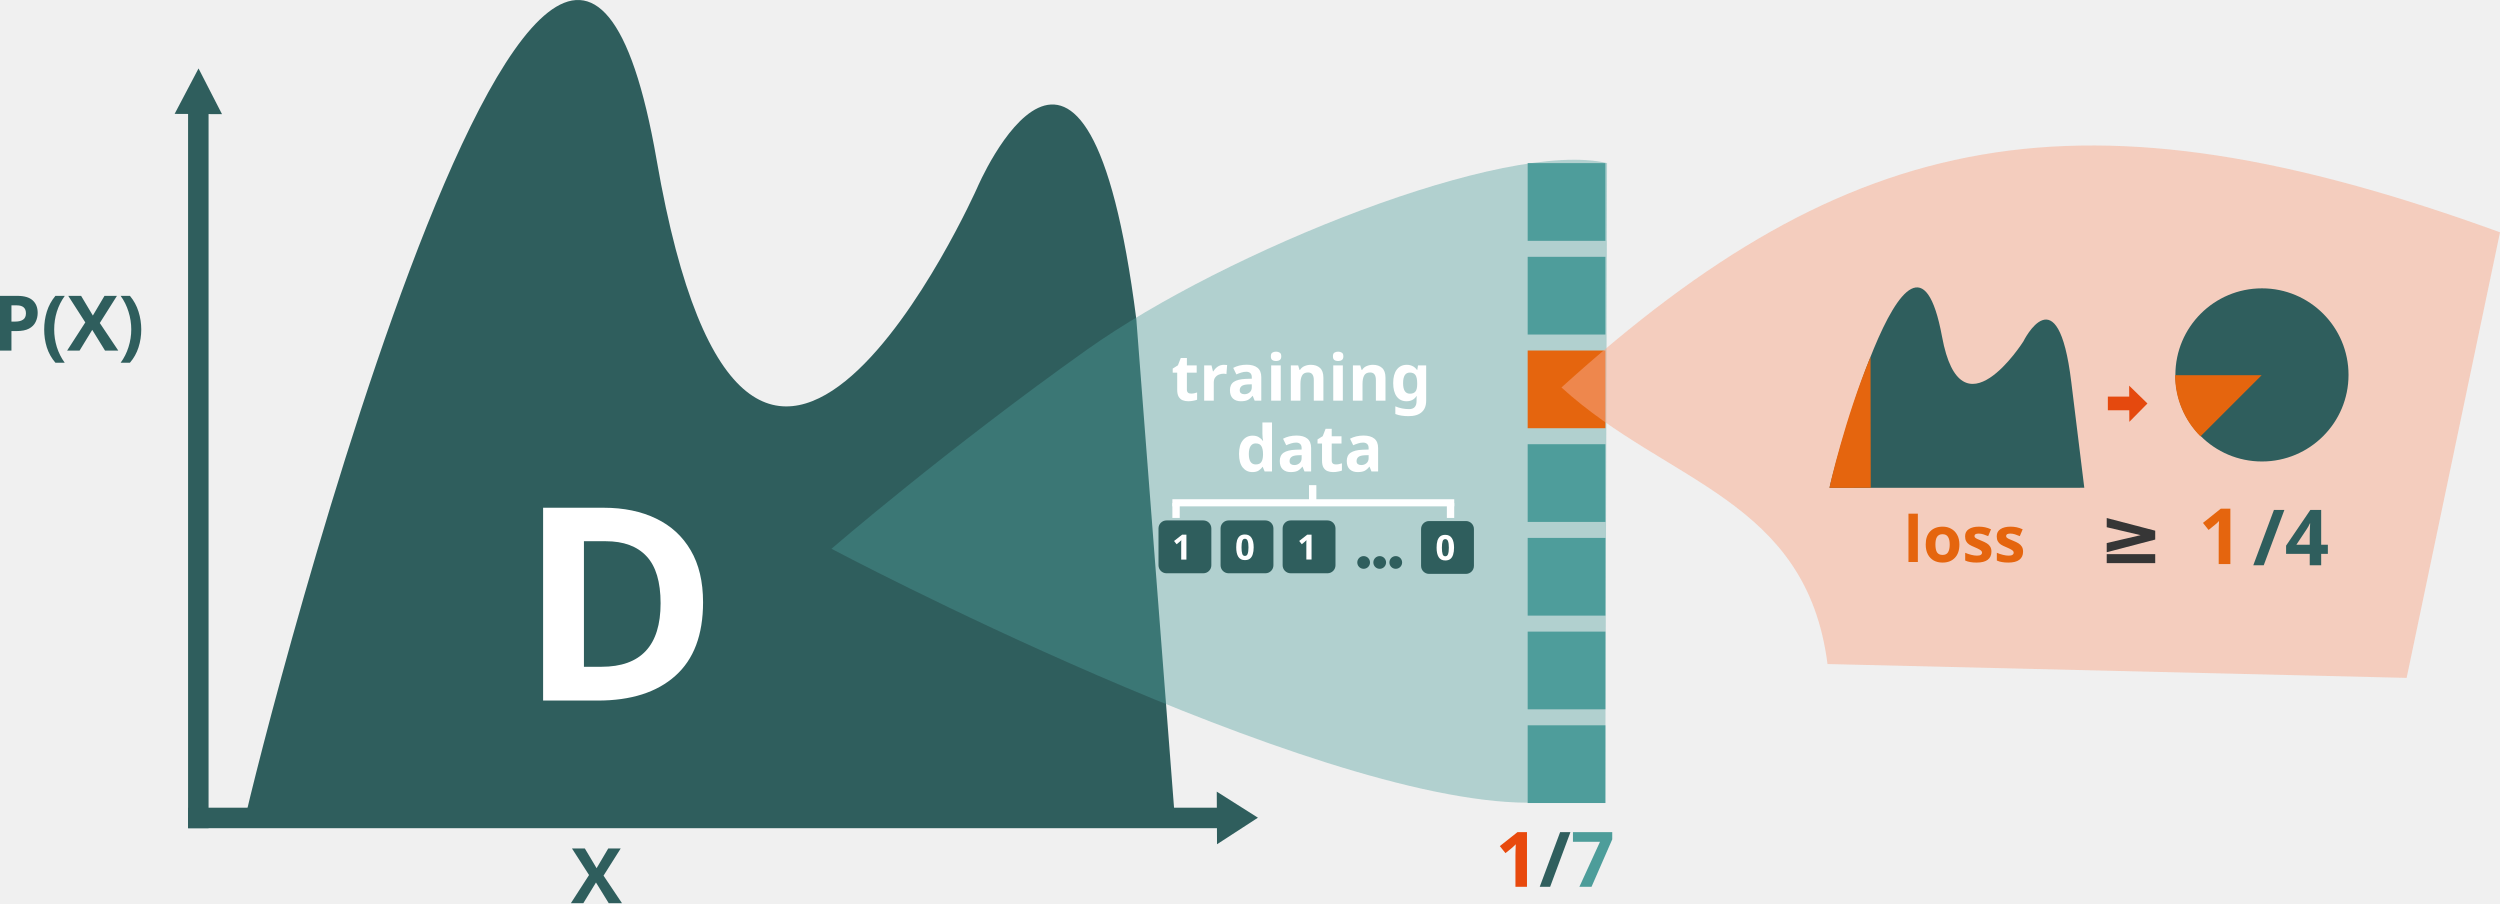
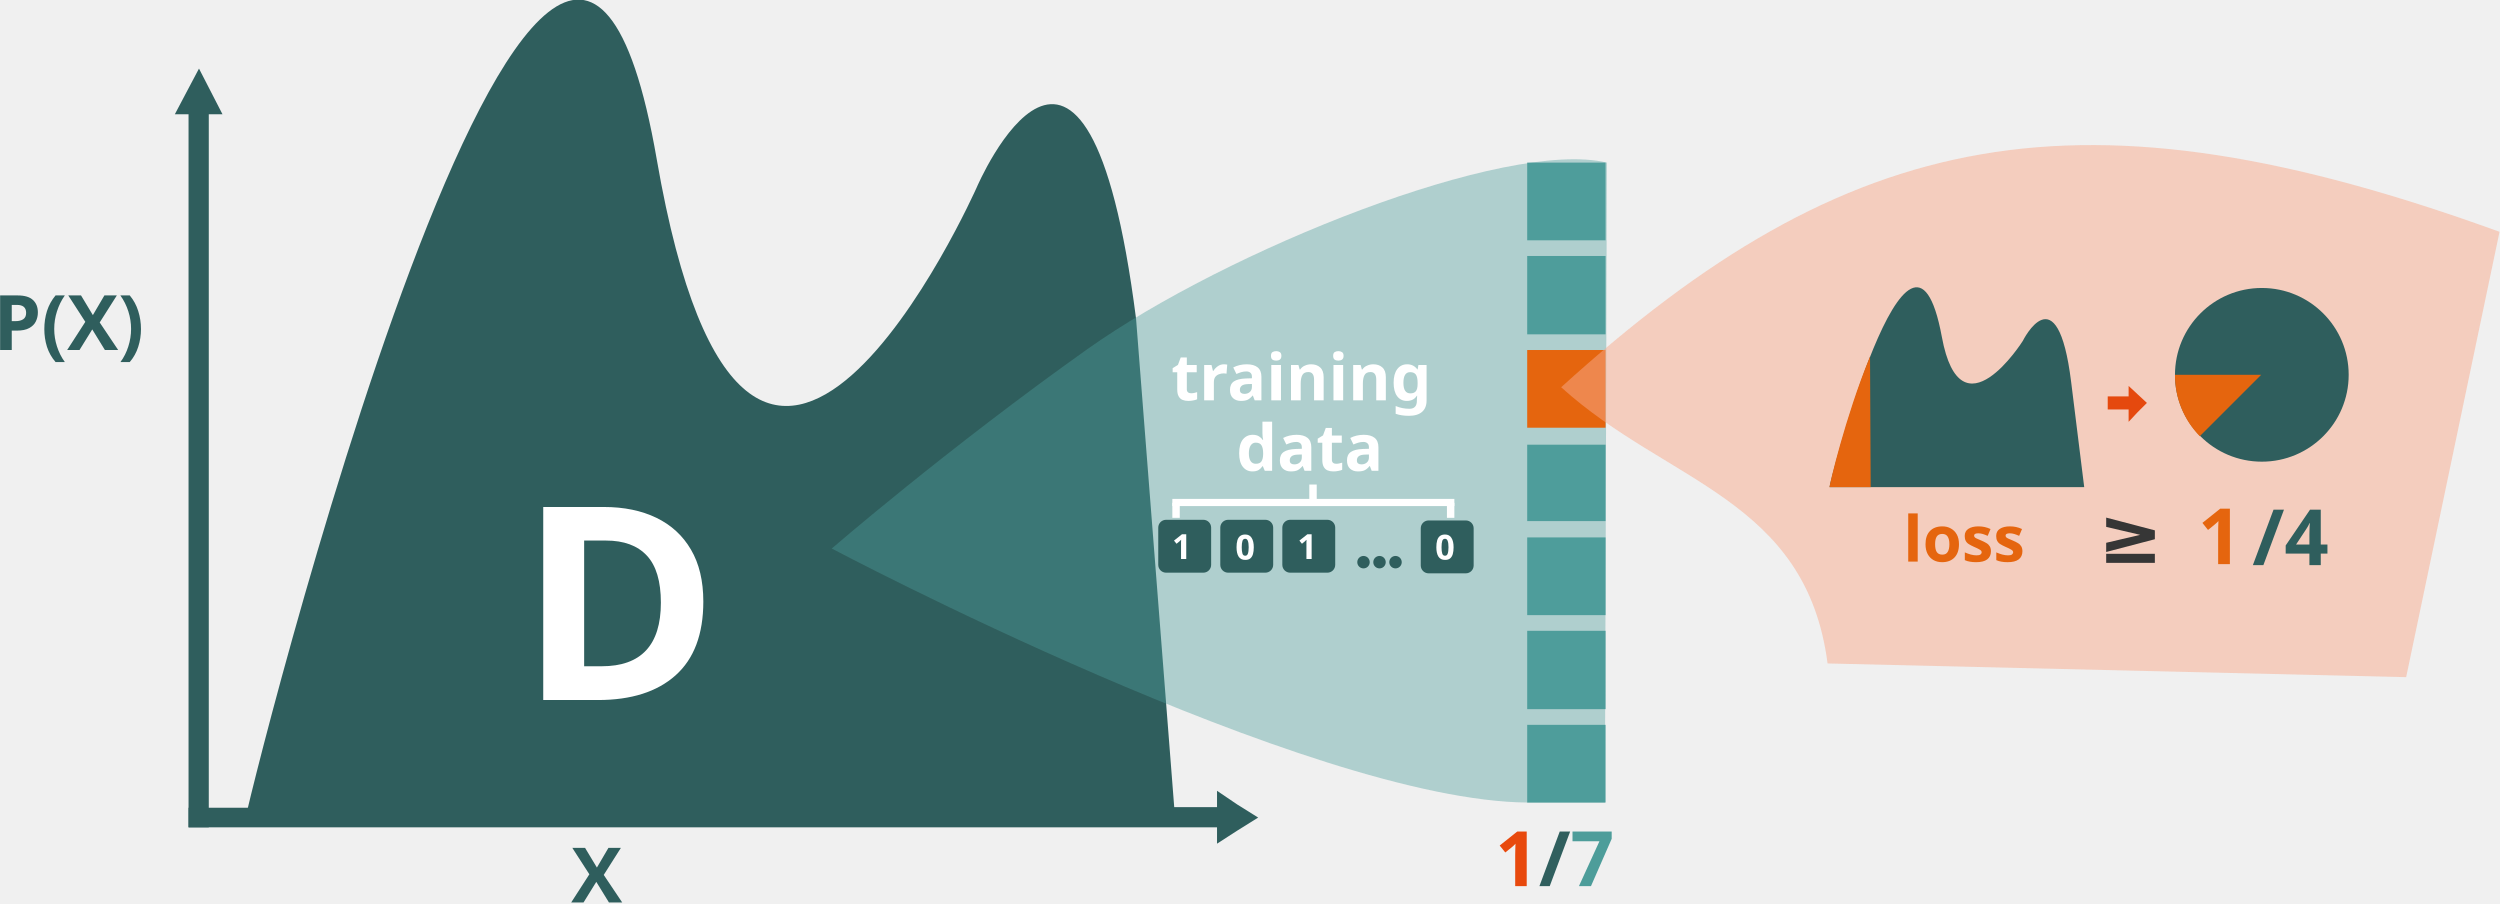
- <svg xmlns="http://www.w3.org/2000/svg" viewBox="0 0 382.682 138.256" height="522.541" width="1446.355">
-   <g transform="translate(264.49 -543.876)">
-     <path d="M-227.2 670.318c-.539.041 47.364-193.257 63.228-101.933 14.292 82.273 49.057 4.253 49.057 4.253s16.76-39.334 24.363 20.08l5.831 75.517-119.463 2.253zm-8.502-109.845h3.138V670.65h-3.138z" fill="#2f5e5d" />
-     <path d="M-230.506 561.352l-3.627-.021-3.628-.022 1.83-3.478 1.831-3.477 1.797 3.499z" fill="#2f5e5d" />
-     <text y="597.542" x="-265.567" style="line-height:1.25;-inkscape-font-specification:'sans-serif Bold'" font-weight="700" font-size="11.739" font-family="sans-serif" letter-spacing="0" word-spacing="0" fill="#2f5e5d" stroke-width=".293">
-       <tspan style="-inkscape-font-specification:'sans-serif Bold'" y="597.542" x="-265.567">P(X)</tspan>
+ <svg xmlns="http://www.w3.org/2000/svg" viewBox="0 0 382.7 138.3" height="522.5" width="1446.4">
+   <g transform="translate(264.5 -543.9)">
+     <path d="M-227.2 670.3c-.5 0 47.4-193.2 63.2-102 14.3 82.4 49 4.3 49 4.3s16.8-39.3 24.4 20.1l5.9 75.5-119.5 2.3zm-8.5-109.8h3.1v110.1h-3.1z" fill="#2f5e5d" />
+     <path d="M-230.5 561.4h-7.3l1.9-3.6 1.8-3.4 1.8 3.5z" fill="#2f5e5d" />
+     <text y="597.5" x="-265.6" style="line-height:1.25;-inkscape-font-specification:'sans-serif Bold'" font-weight="700" font-size="11.7" font-family="sans-serif" letter-spacing="0" word-spacing="0" fill="#2f5e5d" stroke-width=".3">
+       <tspan style="-inkscape-font-specification:'sans-serif Bold'" y="597.5" x="-265.6">P(X)</tspan>
    </text>
-     <text style="line-height:1.25;-inkscape-font-specification:'sans-serif Bold'" x="-177.107" y="682.131" font-weight="700" font-size="11.739" font-family="sans-serif" letter-spacing="0" word-spacing="0" fill="#2f5e5d" stroke-width=".293">
-       <tspan x="-177.107" y="682.131" style="-inkscape-font-specification:'sans-serif Bold'">X</tspan>
+     <text style="line-height:1.25;-inkscape-font-specification:'sans-serif Bold'" x="-177.1" y="682.1" font-weight="700" font-size="11.7" font-family="sans-serif" letter-spacing="0" word-spacing="0" fill="#2f5e5d" stroke-width=".3">
+       <tspan x="-177.1" y="682.1" style="-inkscape-font-specification:'sans-serif Bold'">X</tspan>
    </text>
-     <text y="651.112" x="-185.075" style="line-height:1.25;-inkscape-font-specification:'Ubuntu Condensed, Bold'" font-weight="700" font-size="41.35" font-family="Ubuntu Condensed" letter-spacing="0" word-spacing="0" fill="#fff" stroke-width="1.034">
-       <tspan style="-inkscape-font-specification:'sans-serif Bold'" y="651.112" x="-185.075" font-family="sans-serif">D</tspan>
+     <text y="651.1" x="-185.1" style="line-height:1.25;-inkscape-font-specification:'Ubuntu Condensed, Bold'" font-weight="700" font-size="41.4" font-family="Ubuntu Condensed" letter-spacing="0" word-spacing="0" fill="#fff">
+       <tspan style="-inkscape-font-specification:'sans-serif Bold'" y="651.1" x="-185.1" font-family="sans-serif">D</tspan>
    </text>
-     <path fill="#2f5e5d" d="M-76.17 667.512v3.138h-159.533v-3.138z" />
-     <path d="M-78.237 665.052l.02 4.029.019 4.028 3.131-2.033 3.132-2.033-3.151-1.995z" fill="#2f5e5d" />
-     <path d="M-18.491 568.838c-15.527-3.696-58.238 13.389-79.599 28.552-21.36 15.163-39.127 30.488-39.127 30.488s73.118 38.75 106.586 38.873l11.862.044" opacity=".388" fill="#4e9d9b" />
-     <text style="line-height:1.05;-inkscape-font-specification:'Ubuntu Condensed, Bold';text-align:center" x="-64.03" y="605.206" font-weight="700" font-size="9.878" font-family="Ubuntu Condensed" letter-spacing="0" word-spacing="0" text-anchor="middle" fill="#fff" stroke-width=".793">
-       <tspan x="-64.03" y="605.206" style="-inkscape-font-specification:'sans-serif Bold';text-align:center" font-family="sans-serif">training</tspan>
-       <tspan x="-64.03" y="616.049" style="-inkscape-font-specification:'sans-serif Bold';text-align:center" font-family="sans-serif">data</tspan>
+     <path fill="#2f5e5d" d="M-76.2 667.5v3.1h-159.5v-3z" />
+     <path d="M-78.2 665v8.1l3.1-2 3.2-2-3.2-2z" fill="#2f5e5d" />
+     <path d="M-18.5 568.8c-15.5-3.7-58.2 13.4-79.6 28.6-21.4 15.2-39.1 30.5-39.1 30.5s73.1 38.7 106.6 38.9h11.8" opacity=".4" fill="#4e9d9b" />
+     <text style="line-height:1.05;-inkscape-font-specification:'Ubuntu Condensed, Bold';text-align:center" x="-64" y="605.2" font-weight="700" font-size="9.9" font-family="Ubuntu Condensed" letter-spacing="0" word-spacing="0" text-anchor="middle" fill="#fff" stroke-width=".8">
+       <tspan x="-64" y="605.2" style="-inkscape-font-specification:'sans-serif Bold';text-align:center" font-family="sans-serif">training</tspan>
+       <tspan x="-64" y="616" style="-inkscape-font-specification:'sans-serif Bold';text-align:center" font-family="sans-serif">data</tspan>
    </text>
-     <rect width="8.09" height="8.09" x="-46.962" y="623.633" ry="1.224" rx="1.224" fill="#2f5e5d" />
-     <rect ry="1.224" y="623.539" x="-87.156" height="8.09" width="8.09" rx="1.224" fill="#2f5e5d" />
-     <rect ry="1.224" y="623.539" x="-77.654" height="8.09" width="8.09" rx="1.224" fill="#2f5e5d" />
-     <rect ry="1.224" y="623.539" x="-68.153" height="8.09" width="8.09" rx="1.224" fill="#2f5e5d" />
-     <g transform="translate(-159.799 -314.57) scale(1.36167)" fill="#2f5e5d">
-       <circle r=".715" cy="693.665" cx="76.41" />
-       <circle cx="78.216" cy="693.665" r=".715" />
-       <circle cx="80.021" cy="693.665" r=".715" />
+     <rect width="8.1" height="8.1" x="-47" y="623.6" ry="1.2" rx="1.2" fill="#2f5e5d" />
+     <rect ry="1.2" y="623.5" x="-87.2" height="8.1" width="8.1" rx="1.2" fill="#2f5e5d" />
+     <rect ry="1.2" y="623.5" x="-77.7" height="8.1" width="8.1" rx="1.2" fill="#2f5e5d" />
+     <rect ry="1.2" y="623.5" x="-68.2" height="8.1" width="8.1" rx="1.2" fill="#2f5e5d" />
+     <g transform="translate(-159.8 -314.6) scale(1.36167)" fill="#2f5e5d">
+       <circle r=".7" cy="693.7" cx="76.4" />
+       <circle cx="78.2" cy="693.7" r=".7" />
+       <circle cx="80" cy="693.7" r=".7" />
    </g>
-     <text y="629.565" x="-75.445" style="line-height:1.25;-inkscape-font-specification:'sans-serif Bold'" font-weight="700" font-size="5.339" font-family="sans-serif" letter-spacing="0" word-spacing="0" fill="#fff" stroke-width=".154">
-       <tspan style="-inkscape-font-specification:'sans-serif Bold'" y="629.565" x="-75.445">0</tspan>
+     <text y="629.6" x="-75.4" style="line-height:1.25;-inkscape-font-specification:'sans-serif Bold'" font-weight="700" font-size="5.3" font-family="sans-serif" letter-spacing="0" word-spacing="0" fill="#fff" stroke-width=".2">
+       <tspan style="-inkscape-font-specification:'sans-serif Bold'" y="629.6" x="-75.4">0</tspan>
    </text>
-     <text style="line-height:1.25;-inkscape-font-specification:'sans-serif Bold'" x="-85.085" y="629.53" font-weight="700" font-size="5.339" font-family="sans-serif" letter-spacing="0" word-spacing="0" fill="#fff" stroke-width=".154">
-       <tspan x="-85.085" y="629.53" style="-inkscape-font-specification:'sans-serif Bold'">1</tspan>
+     <text style="line-height:1.25;-inkscape-font-specification:'sans-serif Bold'" x="-85.1" y="629.5" font-weight="700" font-size="5.3" font-family="sans-serif" letter-spacing="0" word-spacing="0" fill="#fff" stroke-width=".2">
+       <tspan x="-85.1" y="629.5" style="-inkscape-font-specification:'sans-serif Bold'">1</tspan>
    </text>
-     <text y="629.527" x="-65.931" style="line-height:1.25;-inkscape-font-specification:'sans-serif Bold'" font-weight="700" font-size="5.339" font-family="sans-serif" letter-spacing="0" word-spacing="0" fill="#fff" stroke-width=".154">
-       <tspan style="-inkscape-font-specification:'sans-serif Bold'" y="629.527" x="-65.931">1</tspan>
+     <text y="629.5" x="-65.9" style="line-height:1.25;-inkscape-font-specification:'sans-serif Bold'" font-weight="700" font-size="5.3" font-family="sans-serif" letter-spacing="0" word-spacing="0" fill="#fff" stroke-width=".2">
+       <tspan style="-inkscape-font-specification:'sans-serif Bold'" y="629.5" x="-65.9">1</tspan>
    </text>
-     <text style="line-height:1.25;-inkscape-font-specification:'sans-serif Bold'" x="-44.774" y="629.621" font-weight="700" font-size="5.339" font-family="sans-serif" letter-spacing="0" word-spacing="0" fill="#fff" stroke-width=".154">
-       <tspan x="-44.774" y="629.621" style="-inkscape-font-specification:'sans-serif Bold'">0</tspan>
+     <text style="line-height:1.25;-inkscape-font-specification:'sans-serif Bold'" x="-44.8" y="629.6" font-weight="700" font-size="5.3" font-family="sans-serif" letter-spacing="0" word-spacing="0" fill="#fff" stroke-width=".2">
+       <tspan x="-44.8" y="629.6" style="-inkscape-font-specification:'sans-serif Bold'">0</tspan>
    </text>
-     <g transform="matrix(1.0332 0 0 1 3.37 0)" fill="#fff">
-       <rect rx="0" ry="0" y="620.296" x="-85.56" height="1.089" width="41.76" />
-       <rect width="2.276" height="1.089" x="-623.158" y="-85.56" ry="0" rx="0" transform="rotate(-90)" />
-       <rect transform="rotate(-90)" rx="0" ry="0" y="-44.894" x="-623.158" height="1.089" width="2.276" />
-       <rect width="2.276" height="1.089" x="-620.415" y="-65.319" ry="0" rx="0" transform="rotate(-90)" />
+     <g transform="matrix(1.0332 0 0 1 3.4 0)" fill="#fff">
+       <rect rx="0" ry="0" y="620.3" x="-85.6" height="1.1" width="41.8" />
+       <rect width="2.3" height="1.1" x="-623.2" y="-85.6" ry="0" rx="0" transform="rotate(-90)" />
+       <rect transform="rotate(-90)" rx="0" ry="0" y="-44.9" x="-623.2" height="1.1" width="2.3" />
+       <rect width="2.3" height="1.1" x="-620.4" y="-65.3" ry="0" rx="0" transform="rotate(-90)" />
    </g>
-     <path fill="#e5650e" d="M-18.749 609.426h-11.896V597.53h11.896z" />
-     <path d="M-25.473 603.188c16.133 14.688 37.486 17.019 40.727 42.335l88.645 2.118 14.293-68.204c-64.154-23.316-99.466-16.295-143.665 23.75z" fill="#f9aa8d" fill-opacity=".5" />
-     <g stroke-width=".525" font-weight="700" font-size="15.785" font-family="sans-serif" letter-spacing="0" word-spacing="0">
-       <text y="646.654" x="75.946" style="line-height:1.25;-inkscape-font-specification:'sans-serif Bold'" fill="#e5650e" transform="translate(14.888 143.763) scale(.75226)">
-         <tspan style="-inkscape-font-specification:'sans-serif Bold'" y="646.654" x="75.946">1</tspan>
+     <path fill="#e5650e" d="M-18.7 609.4h-12v-11.9h12z" />
+     <path d="M-25.5 603.2c16.2 14.7 37.5 17 40.8 42.3l88.6 2.1 14.3-68.2C54 556.1 18.7 563.1-25.5 603.2z" fill="#f9aa8d" fill-opacity=".5" />
+     <g stroke-width=".5" font-weight="700" font-size="15.8" font-family="sans-serif" letter-spacing="0" word-spacing="0">
+       <text y="646.7" x="75.9" style="line-height:1.25;-inkscape-font-specification:'sans-serif Bold'" fill="#e5650e" transform="translate(14.9 143.8) scale(.75226)">
+         <tspan style="-inkscape-font-specification:'sans-serif Bold'" y="646.7" x="75.9">1</tspan>
      </text>
-       <text style="line-height:1.25;-inkscape-font-specification:'sans-serif Bold'" x="87.012" y="646.909" fill="#2f5e5d" transform="translate(14.888 143.763) scale(.75226)">
-         <tspan x="87.012" y="646.909" style="-inkscape-font-specification:'sans-serif Bold'">/4</tspan>
+       <text style="line-height:1.25;-inkscape-font-specification:'sans-serif Bold'" x="87" y="646.9" fill="#2f5e5d" transform="translate(14.9 143.8) scale(.75226)">
+         <tspan x="87" y="646.9" style="-inkscape-font-specification:'sans-serif Bold'">/4</tspan>
      </text>
    </g>
-     <path fill="#4e9d9b" d="M-18.749 580.741h-11.896v-11.896h11.896zm0 43.028h-11.896v-11.896h11.896zm0 14.342h-11.896v-11.896h11.896zm0 14.343h-11.896v-11.896h11.896zm0 14.343h-11.896v-11.896h11.896zm0-71.713h-11.896v-11.896h11.896z" />
-     <text y="630.078" x="56.727" style="line-height:1.25;-inkscape-font-specification:'sans-serif Bold'" font-weight="700" font-size="11.874" font-family="sans-serif" letter-spacing="0" word-spacing="0" fill="#363636" stroke-width=".395">
-       <tspan style="-inkscape-font-specification:'sans-serif Bold'" y="630.078" x="56.727">≥</tspan>
+     <path fill="#4e9d9b" d="M-18.7 580.7h-12v-11.9h12zm0 43h-12V612h12zm0 14.4h-12v-11.9h12zm0 14.4h-12v-12h12zm0 14.3h-12v-11.9h12zm0-71.7h-12v-12h12z" />
+     <text y="630.1" x="56.7" style="line-height:1.25;-inkscape-font-specification:'sans-serif Bold'" font-weight="700" font-size="11.9" font-family="sans-serif" letter-spacing="0" word-spacing="0" fill="#363636" stroke-width=".4">
+       <tspan style="-inkscape-font-specification:'sans-serif Bold'" y="630.1" x="56.7">≥</tspan>
    </text>
-     <g stroke-width="1.329">
-       <path d="M15.56 618.549c-.146.012 12.451-49.032 17.226-23.128 2.915 15.815 12.446.717 12.446.717s5.287-10.725 7.336 6.225l1.991 16.177z" fill="#2f5e5d" />
-       <path d="M21.838 598.495c-3.837 9.193-6.35 20.066-6.278 20.058l6.309-.005z" fill="#e5650e" />
+     <g stroke-width="1.3">
+       <path d="M15.6 618.5c-.2 0 12.4-49 17.2-23 2.9 15.7 12.4.6 12.4.6s5.3-10.7 7.4 6.3l2 16.1z" fill="#2f5e5d" />
+       <path d="M21.8 598.5c-3.8 9.2-6.3 20-6.2 20h6.3z" fill="#e5650e" />
    </g>
-     <circle cx="81.754" cy="601.265" r="13.252" fill="#2f5e5d" />
-     <path d="M68.458 601.305a13.252 13.252 0 003.881 9.37l9.371-9.37z" fill="#e5650e" />
-     <path d="M61.424 602.907l.009 1.675h-3.269v2.09h3.28l.008 1.78 1.387-1.407 1.386-1.407-1.4-1.365z" fill="#e5490e" />
-     <text y="629.897" x="26.878" style="line-height:1.25;-inkscape-font-specification:'Ubuntu Condensed, Bold'" font-weight="700" font-size="9.738" font-family="Ubuntu Condensed" letter-spacing="0" word-spacing="0" fill="#e5650e" stroke-width=".471">
-       <tspan style="-inkscape-font-specification:'sans-serif Bold'" y="629.897" x="26.878" font-family="sans-serif">loss</tspan>
+     <circle cx="81.8" cy="601.3" r="13.3" fill="#2f5e5d" />
+     <path d="M68.5 601.3a13.3 13.3 0 003.8 9.4l9.4-9.4z" fill="#e5650e" />
+     <path d="M61.4 603v1.6h-3.2v2h3.2v1.9l1.4-1.5 1.4-1.4-1.4-1.3z" fill="#e5490e" />
+     <text y="629.9" x="26.9" style="line-height:1.25;-inkscape-font-specification:'Ubuntu Condensed, Bold'" font-weight="700" font-size="9.7" font-family="Ubuntu Condensed" letter-spacing="0" word-spacing="0" fill="#e5650e" stroke-width=".5">
+       <tspan style="-inkscape-font-specification:'sans-serif Bold'" y="629.9" x="26.9" font-family="sans-serif">loss</tspan>
    </text>
-     <text style="line-height:1.25;-inkscape-font-specification:'sans-serif Bold'" x="-35.592" y="679.626" font-weight="700" font-size="11.739" font-family="sans-serif" letter-spacing="0" word-spacing="0" fill="#305f5e" stroke-width=".293">
-       <tspan x="-35.592" y="679.626" style="-inkscape-font-specification:'sans-serif Bold'">
+     <text style="line-height:1.25;-inkscape-font-specification:'sans-serif Bold'" x="-35.6" y="679.6" font-weight="700" font-size="11.7" font-family="sans-serif" letter-spacing="0" word-spacing="0" fill="#305f5e" stroke-width=".3">
+       <tspan x="-35.6" y="679.6" style="-inkscape-font-specification:'sans-serif Bold'">
        <tspan fill="#e8490d">1</tspan>/<tspan fill="#4d9d9a">7</tspan>
      </tspan>
    </text>
  </g>
</svg>
